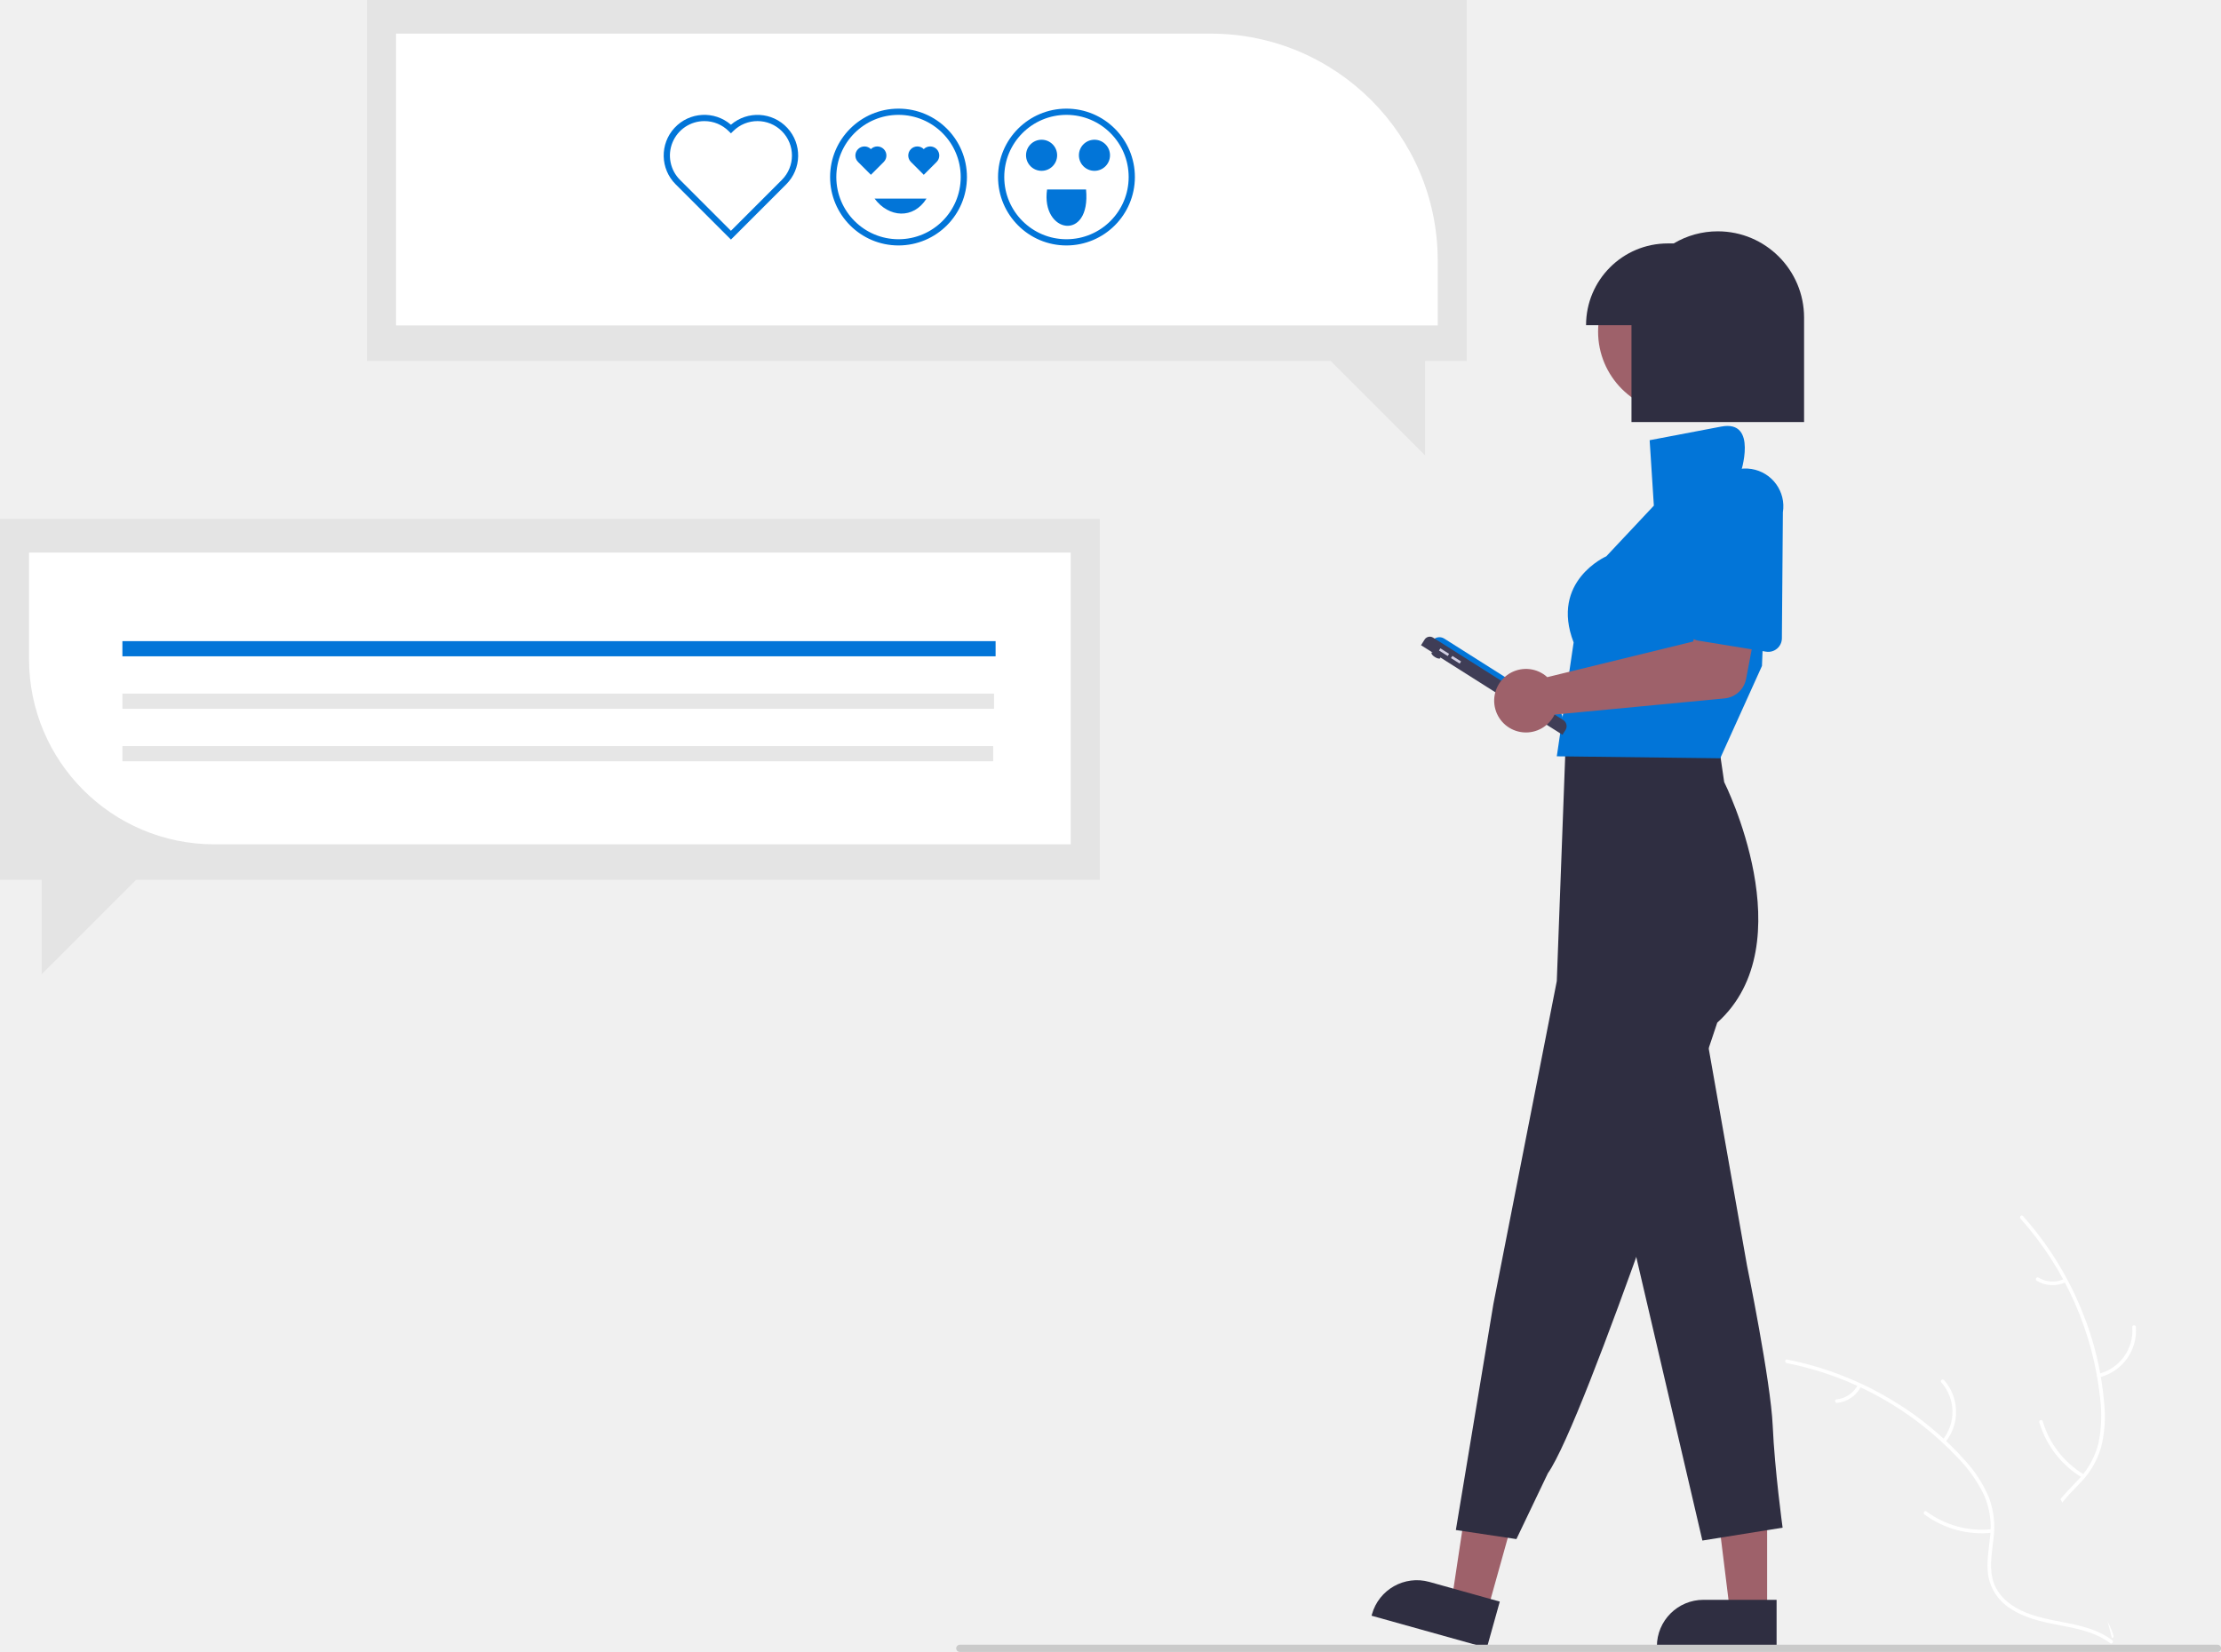
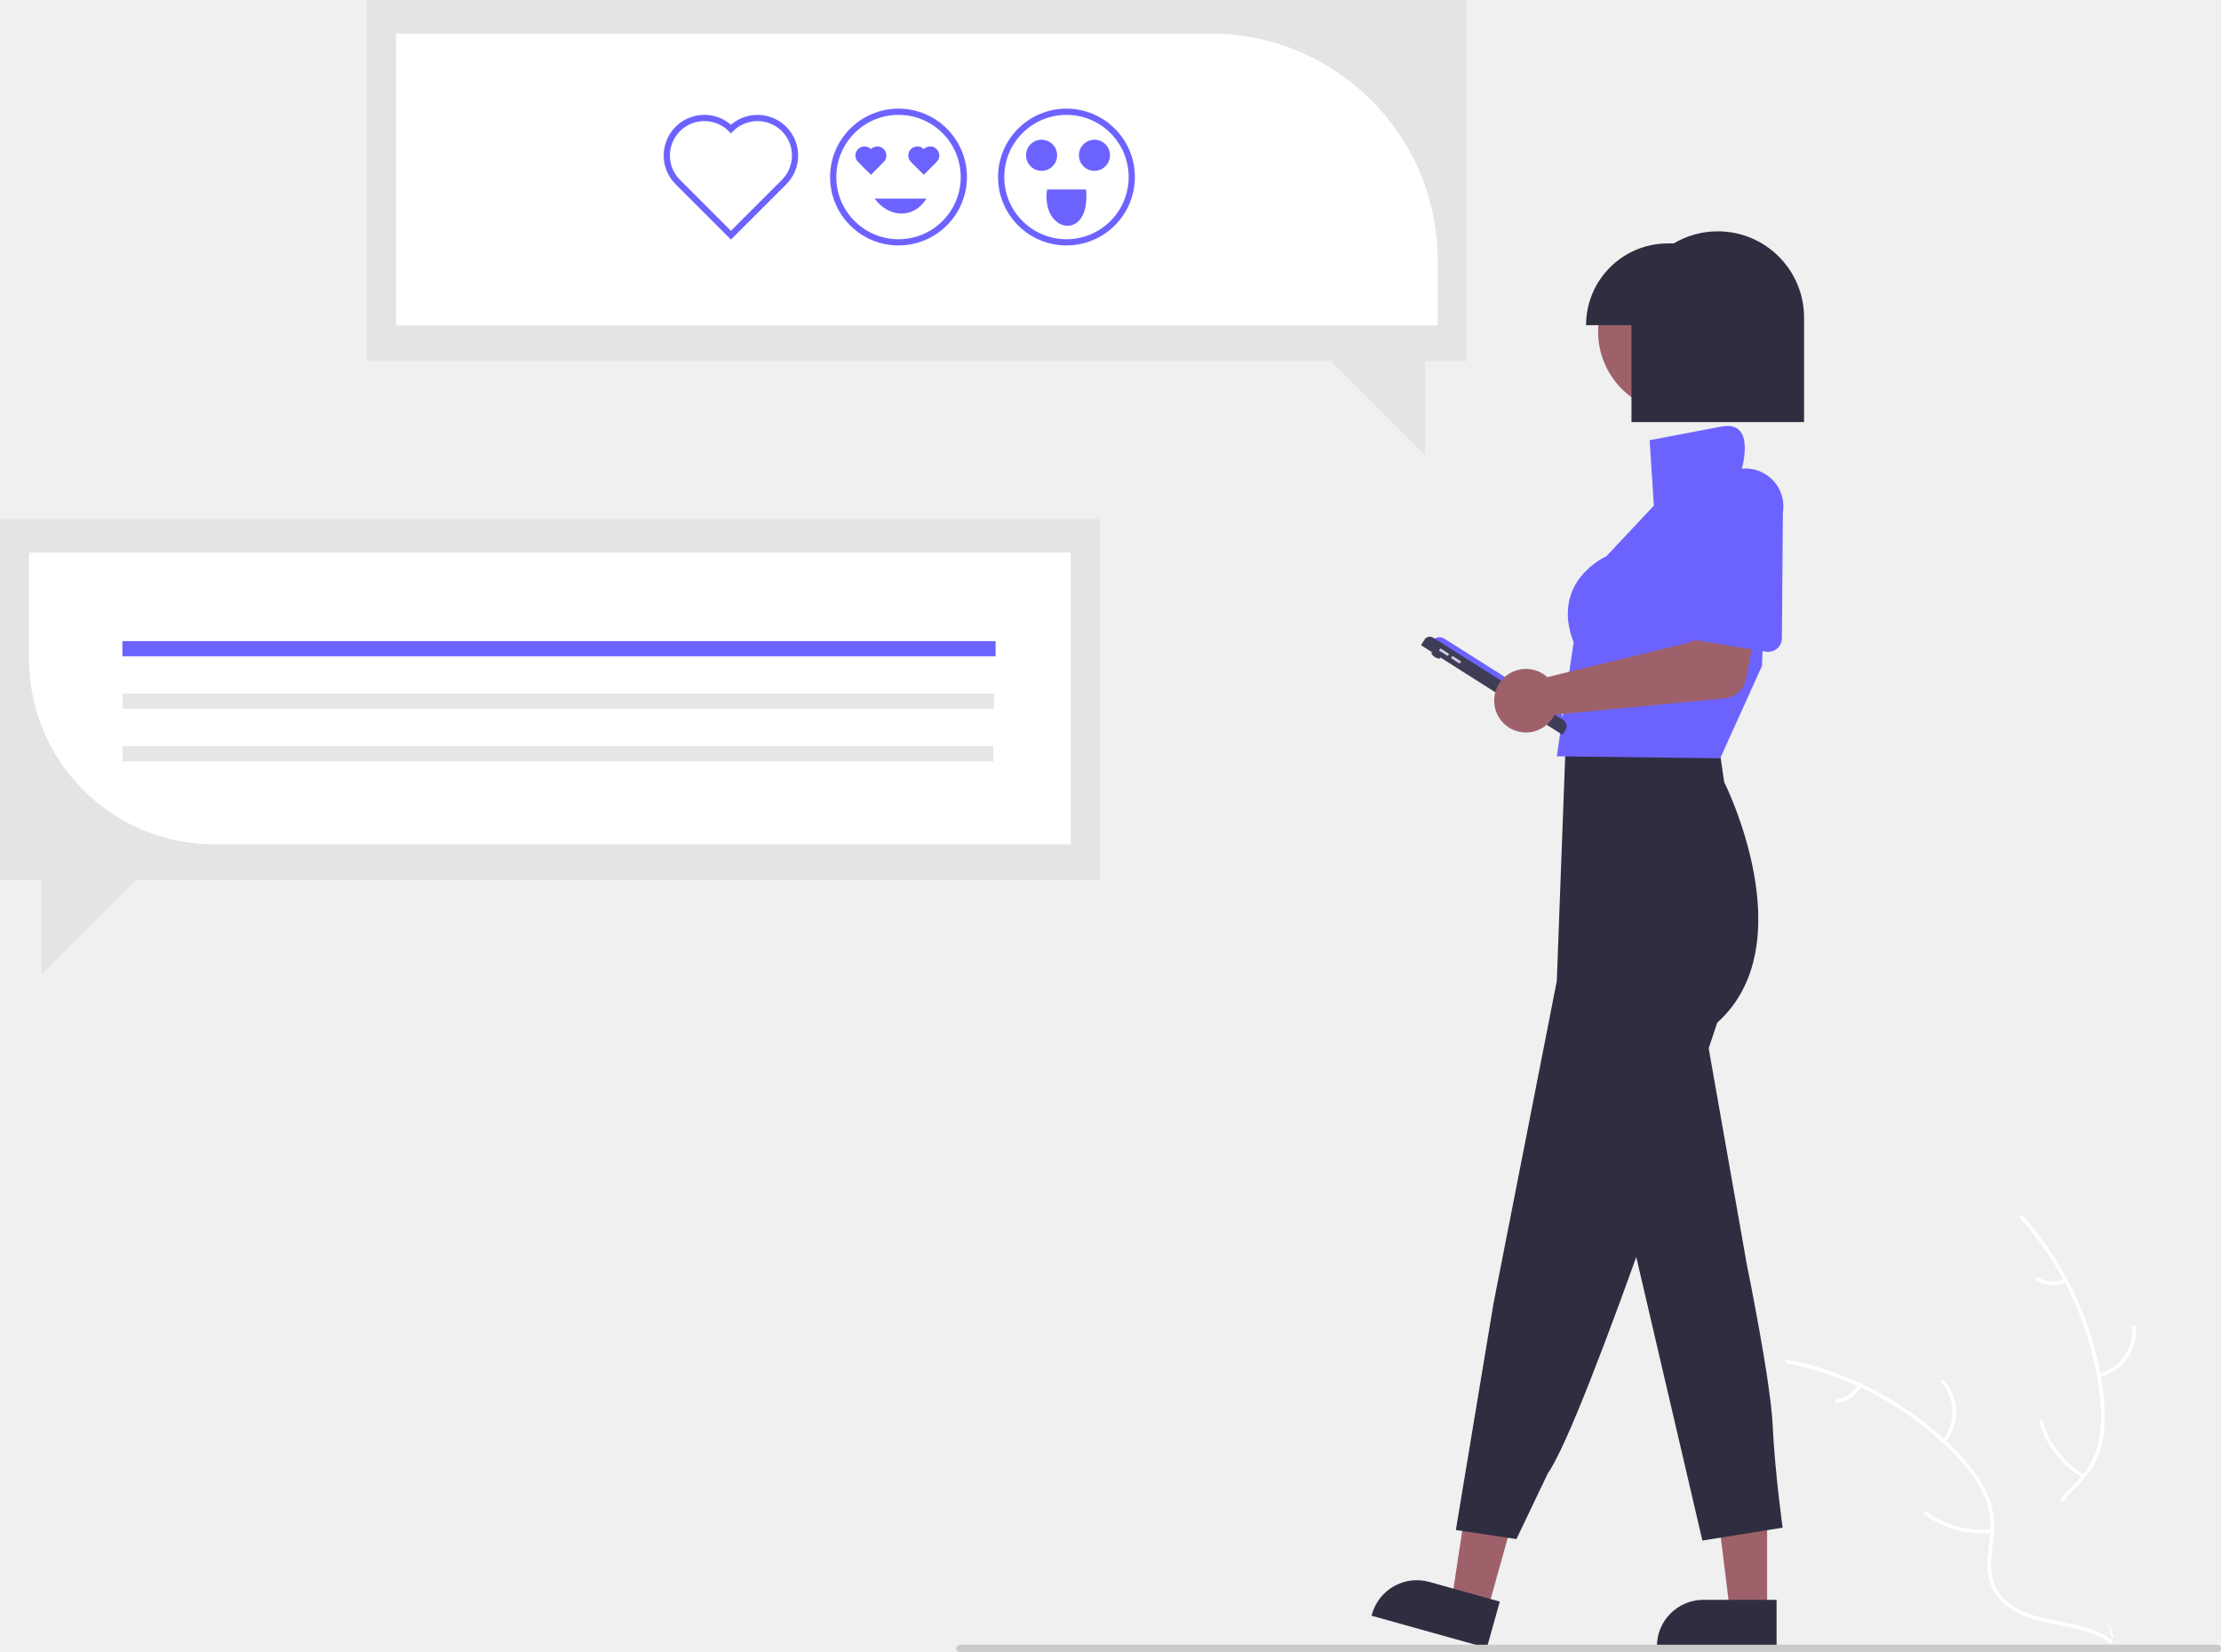
<svg xmlns="http://www.w3.org/2000/svg" id="a1e1570b-8396-4618-92f2-a997ce86d02e" data-name="Layer 1" width="733.483" height="545.691" viewBox="0 0 733.483 545.691">
  <path d="M946.085,640.863c-3.318-26.678-19.851-52.964-45.294-61.646a123.863,123.863,0,0,1-.006,85.04c-3.91,10.575-9.359,21.93-5.682,32.589,2.288,6.632,7.886,11.706,14.142,14.878,6.257,3.173,13.202,4.685,20.059,6.167l1.35,1.116C941.539,694.427,949.402,667.542,946.085,640.863Z" transform="translate(-233.2585 -177.1545)" fill="#f0f0f0" />
  <path d="M900.538,579.722a105.87,105.87,0,0,1,26.319,59.583,45.591,45.591,0,0,1-.519,14.275,26.149,26.149,0,0,1-6.503,12.128c-2.931,3.221-6.303,6.175-8.4,10.052a16.011,16.011,0,0,0-.782,13.071c1.852,5.311,5.501,9.64,9.218,13.749,4.126,4.563,8.484,9.236,10.238,15.285.213.733,1.337.36,1.125-.371-3.051-10.524-13.268-16.502-18.14-25.981-2.273-4.423-3.228-9.558-1.096-14.227,1.864-4.083,5.338-7.133,8.334-10.368a27.902,27.902,0,0,0,6.801-11.622,42.148,42.148,0,0,0,1.066-14.203,102.712,102.712,0,0,0-7.502-31.213A107.747,107.747,0,0,0,901.322,578.834c-.507-.567-1.287.325-.784.889Z" transform="translate(-233.2585 -177.1545)" fill="#fff" />
  <path d="M926.538,632.135a15.884,15.884,0,0,0,12.091-16.639c-.06-.76-1.244-.702-1.184.059a14.708,14.708,0,0,1-11.279,15.455c-.742.176-.366,1.3.371,1.125Z" transform="translate(-233.2585 -177.1545)" fill="#fff" />
  <path d="M921.536,664.272A30.615,30.615,0,0,1,907.865,646.64c-.215-.732-1.34-.36-1.125.371a31.844,31.844,0,0,0,14.264,18.319c.657.39,1.186-.671.533-1.058Z" transform="translate(-233.2585 -177.1545)" fill="#fff" />
  <path d="M914.957,599.626a8.991,8.991,0,0,1-8.52-.433c-.652-.398-1.18.663-.533,1.058a10.075,10.075,0,0,0,9.425.499.612.612,0,0,0,.377-.748.595.595,0,0,0-.748-.377Z" transform="translate(-233.2585 -177.1545)" fill="#fff" />
  <path d="M823.237,626.868c.4.26.8.52,1.2.79a118.407,118.407,0,0,1,15.14,11.82c.37.33.74.67,1.1,1.01a124.827,124.827,0,0,1,27.11,37.11,121.222,121.222,0,0,1,6.64,17.18c2.45,8.13,4.46,17.14,9.31,23.79a20.798,20.798,0,0,0,1.62,2h43.83c.1-.05.2-.09.3-.14l1.75.08c-.07-.31-.15-.63-.22-.94-.04-.18-.09-.36-.13-.54-.03-.12-.06-.24-.08-.35-.01-.04-.02-.08-.03-.11-.02-.11-.05-.21-.07-.31q-.66-2.685-1.36-5.37c0-.01,0-.01-.01-.02-3.59-13.63-8.35-27.08-15-39.38-.2-.37-.4-.75-.62-1.12a115.674,115.674,0,0,0-10.39-15.76,102.258,102.258,0,0,0-6.81-7.79,85.037,85.037,0,0,0-21.28-15.94c-15.72-8.3-33.92-11.48-50.72-6.41C824.087,626.598,823.667,626.728,823.237,626.868Z" transform="translate(-233.2585 -177.1545)" fill="#f0f0f0" />
  <path d="M823.335,627.424a105.87,105.87,0,0,1,56.888,31.728,45.591,45.591,0,0,1,8.181,11.71A26.148,26.148,0,0,1,890.513,684.462c-.401,4.336-1.314,8.725-.655,13.084a16.011,16.011,0,0,0,7.245,10.907c4.676,3.126,10.197,4.385,15.638,5.429,6.042,1.159,12.335,2.267,17.377,6.04.611.457,1.285-.517.675-.974-8.773-6.566-20.529-5.188-30.126-9.823-4.478-2.163-8.332-5.688-9.441-10.699-.97-4.382-.033-8.909.412-13.296a27.903,27.903,0,0,0-1.567-13.374,42.148,42.148,0,0,0-7.7-11.981A102.712,102.712,0,0,0,857.589,639.369a107.747,107.747,0,0,0-34.163-13.126c-.746-.148-.832,1.035-.091,1.182Z" transform="translate(-233.2585 -177.1545)" fill="#fff" />
  <path d="M875.651,653.62a15.884,15.884,0,0,0-.364-20.565c-.506-.57-1.416.189-.91.76a14.708,14.708,0,0,1,.299,19.13c-.486.587.491,1.259.974.675Z" transform="translate(-233.2585 -177.1545)" fill="#fff" />
  <path d="M891.006,682.29a30.615,30.615,0,0,1-21.531-5.847c-.613-.455-1.286.519-.675.974a31.844,31.844,0,0,0,22.418,6.039c.759-.084.543-1.25-.212-1.166Z" transform="translate(-233.2585 -177.1545)" fill="#fff" />
  <path d="M846.831,634.635a8.991,8.991,0,0,1-7.064,4.785c-.76.075-.543,1.24.212,1.166a10.075,10.075,0,0,0,7.826-5.276.612.612,0,0,0-.15-.824.595.595,0,0,0-.824.15Z" transform="translate(-233.2585 -177.1545)" fill="#fff" />
  <polygon points="121.202 0 484.397 0 484.397 119.231 470.64 119.231 470.64 150.414 439.456 119.231 121.202 119.231 121.202 0" fill="#e4e4e4" />
  <path d="M708.067,284.65H364.049V188.265h269.1a75.003,75.003,0,0,1,74.918,74.918Z" transform="translate(-233.2585 -177.1545)" fill="#fff" />
  <polygon points="363.195 171.414 0 171.414 0 290.644 13.757 290.644 13.757 321.828 44.941 290.644 363.195 290.644 363.195 171.414" fill="#e4e4e4" />
  <path d="M586.865,456.064H303.982a61.204,61.204,0,0,1-61.134-61.134V359.679H586.865Z" transform="translate(-233.2585 -177.1545)" fill="#fff" />
-   <rect x="40.424" y="211.79" width="288.371" height="5.012" fill="#0275d8" />
+   <rect x="40.424" y="211.79" width="288.371" height="5.012" fill="#6c63ff" />
  <rect x="40.424" y="229.128" width="287.85" height="5.012" fill="#e6e6e6" />
  <rect x="40.424" y="246.466" width="287.569" height="5.012" fill="#e6e6e6" />
-   <path d="M474.651,256.297l-18.268-18.268a13.431,13.431,0,0,1,18.268-19.67,13.432,13.432,0,0,1,18.269,19.67Zm-8.771-39.138a11.372,11.372,0,0,0-8.045,19.417l16.816,16.816L491.468,236.576a11.377,11.377,0,1,0-16.09-16.09l-.726.726-.726-.726a11.343,11.343,0,0,0-8.045-3.327Z" transform="translate(-233.2585 -177.1545)" fill="#0275d8" />
-   <path d="M538.332,226.409a3.001,3.001,0,0,0-4.245,4.244l0.0 0,4.244,4.244,4.244-4.244a3.001,3.001,0,1,0-4.244-4.245Z" transform="translate(-233.2585 -177.1545)" fill="#0275d8" />
-   <path d="M520.871,226.409a3.001,3.001,0,0,0-4.245,4.244l0.0 0,4.244,4.244,4.244-4.244a3.001,3.001,0,1,0-4.244-4.245Z" transform="translate(-233.2585 -177.1545)" fill="#0275d8" />
-   <path d="M529.993,258.235a22.596,22.596,0,1,1,22.596-22.596h0A22.622,22.622,0,0,1,529.993,258.235Zm0-43.138a20.542,20.542,0,1,0,20.542,20.542A20.542,20.542,0,0,0,529.993,215.097Z" transform="translate(-233.2585 -177.1545)" fill="#0275d8" />
-   <path d="M585.457,258.235a22.596,22.596,0,1,1,22.596-22.596h0A22.622,22.622,0,0,1,585.457,258.235Zm0-43.138a20.542,20.542,0,1,0,20.542,20.542A20.542,20.542,0,0,0,585.457,215.097Z" transform="translate(-233.2585 -177.1545)" fill="#0275d8" />
-   <circle cx="361.443" cy="51.294" r="5.136" fill="#0275d8" />
-   <circle cx="343.982" cy="51.294" r="5.136" fill="#0275d8" />
-   <path d="M579.055,239.747c-2.096,14.497,14.534,17.438,12.87-.001C592.024,239.735,579.725,239.756,579.055,239.747Z" transform="translate(-233.2585 -177.1545)" fill="#0275d8" />
-   <path d="M522.08,242.756c4.697,6.314,12.817,6.881,17.158,0Z" transform="translate(-233.2585 -177.1545)" fill="#0275d8" />
+   <path d="M474.651,256.297l-18.268-18.268a13.431,13.431,0,0,1,18.268-19.67,13.432,13.432,0,0,1,18.269,19.67Zm-8.771-39.138a11.372,11.372,0,0,0-8.045,19.417l16.816,16.816L491.468,236.576a11.377,11.377,0,1,0-16.09-16.09l-.726.726-.726-.726a11.343,11.343,0,0,0-8.045-3.327Z" transform="translate(-233.2585 -177.1545)" fill="#6c63ff" />
+   <path d="M538.332,226.409a3.001,3.001,0,0,0-4.245,4.244l0.0 0,4.244,4.244,4.244-4.244a3.001,3.001,0,1,0-4.244-4.245Z" transform="translate(-233.2585 -177.1545)" fill="#6c63ff" />
+   <path d="M520.871,226.409a3.001,3.001,0,0,0-4.245,4.244l0.0 0,4.244,4.244,4.244-4.244a3.001,3.001,0,1,0-4.244-4.245Z" transform="translate(-233.2585 -177.1545)" fill="#6c63ff" />
+   <path d="M529.993,258.235a22.596,22.596,0,1,1,22.596-22.596h0A22.622,22.622,0,0,1,529.993,258.235Zm0-43.138a20.542,20.542,0,1,0,20.542,20.542A20.542,20.542,0,0,0,529.993,215.097Z" transform="translate(-233.2585 -177.1545)" fill="#6c63ff" />
+   <path d="M585.457,258.235a22.596,22.596,0,1,1,22.596-22.596h0A22.622,22.622,0,0,1,585.457,258.235Zm0-43.138a20.542,20.542,0,1,0,20.542,20.542A20.542,20.542,0,0,0,585.457,215.097Z" transform="translate(-233.2585 -177.1545)" fill="#6c63ff" />
+   <circle cx="361.443" cy="51.294" r="5.136" fill="#6c63ff" />
+   <circle cx="343.982" cy="51.294" r="5.136" fill="#6c63ff" />
+   <path d="M579.055,239.747c-2.096,14.497,14.534,17.438,12.87-.001C592.024,239.735,579.725,239.756,579.055,239.747Z" transform="translate(-233.2585 -177.1545)" fill="#6c63ff" />
+   <path d="M522.08,242.756c4.697,6.314,12.817,6.881,17.158,0Z" transform="translate(-233.2585 -177.1545)" fill="#6c63ff" />
  <polygon points="583.591 532.478 571.331 532.478 565.499 485.19 583.593 485.19 583.591 532.478" fill="#9e616a" />
  <path d="M819.976,721.517l-39.531-.001v-.5A15.387,15.387,0,0,1,795.832,705.629h.001l24.144.001Z" transform="translate(-233.2585 -177.1545)" fill="#2f2e41" />
  <polygon points="491.214 532.075 479.406 528.776 486.513 481.663 503.94 486.532 491.214 532.075" fill="#9e616a" />
  <path d="M724.286,721.517,686.213,710.878l.135-.482a15.387,15.387,0,0,1,18.959-10.678l.001 0,23.253,6.498Z" transform="translate(-233.2585 -177.1545)" fill="#2f2e41" />
  <circle cx="554.587" cy="109.533" r="26.821" fill="#9e616a" />
  <path d="M800.541,420.937l2.126,14.555s26.821,53.315-2.29,79.481c0,0-43.502,131.188-55.931,148.85L734.053,685.568l-20-3,12.403-74.676,20.933-106.657,3.107-83.243S796.289,414.722,800.541,420.937Z" transform="translate(-233.2585 -177.1545)" fill="#2f2e41" />
  <path d="M795.471,511.684l14.719,83.434s7.85,38.269,8.504,52.988,3.271,33.69,3.271,33.69l-26.494,4.252L769.304,573.83Z" transform="translate(-233.2585 -177.1545)" fill="#2f2e41" />
-   <path d="M817.053,348.568l-1.905,48.567L805.087,419.39l-3.729,8.252-53.969-.654,5.56-37.615c-7.85-20.279,10.794-28.456,10.794-28.456l15.7-16.73-1.39-21.618,23.632-4.5c12.298-2.342,6.368,15.5,6.368,15.5C824.408,331.933,817.053,348.568,817.053,348.568Z" transform="translate(-233.2585 -177.1545)" fill="#0275d8" />
+   <path d="M817.053,348.568l-1.905,48.567L805.087,419.39l-3.729,8.252-53.969-.654,5.56-37.615c-7.85-20.279,10.794-28.456,10.794-28.456l15.7-16.73-1.39-21.618,23.632-4.5c12.298-2.342,6.368,15.5,6.368,15.5C824.408,331.933,817.053,348.568,817.053,348.568Z" transform="translate(-233.2585 -177.1545)" fill="#6c63ff" />
  <ellipse cx="707.466" cy="393.658" rx="0.638" ry="1.702" transform="translate(-236.8701 603.5994) rotate(-57.656)" fill="#3f3d56" />
-   <path d="M706.117,389.028h0a2.978,2.978,0,0,1,4.109-.923l0,0,37.735,23.896A2.978,2.978,0,0,1,748.883,416.11h0L706.117,389.028Z" transform="translate(-233.2585 -177.1545)" fill="#0275d8" />
+   <path d="M706.117,389.028h0a2.978,2.978,0,0,1,4.109-.923l0,0,37.735,23.896A2.978,2.978,0,0,1,748.883,416.11h0L706.117,389.028Z" transform="translate(-233.2585 -177.1545)" fill="#6c63ff" />
  <path d="M702.548,390.292l1.187-1.875a2.035,2.035,0,0,1,2.808-.63h0l42.965,27.207a2.41,2.41,0,0,1,.747,3.325l-.986,1.558h0l-46.72-29.585Z" transform="translate(-233.2585 -177.1545)" fill="#3f3d56" />
  <rect x="709.73" y="390.89" width="0.851" height="3.403" transform="translate(-234.7187 605.3756) rotate(-57.656)" fill="#d0cde1" />
  <rect x="713.683" y="393.393" width="0.851" height="3.403" transform="translate(-234.9955 609.8795) rotate(-57.656)" fill="#d0cde1" />
  <path d="M742.935,399.822a10.527,10.527,0,0,1,1.306,1.02L792.417,389.067l3.393-11.56,18.116,2.84-4.018,21.049a8,8,0,0,1-7.099,6.464l-56.167,5.354a10.497,10.497,0,1,1-3.707-13.392Z" transform="translate(-233.2585 -177.1545)" fill="#9e616a" />
-   <path d="M790.957,386.677a4.495,4.495,0,0,1-.451-3.72l6.867-40.516a12.497,12.497,0,0,1,24.681,3.95l-.33,41.656a4.5,4.5,0,0,1-5.224,4.376l-22.431-3.657A4.495,4.495,0,0,1,790.957,386.677Z" transform="translate(-233.2585 -177.1545)" fill="#0275d8" />
+   <path d="M790.957,386.677a4.495,4.495,0,0,1-.451-3.72l6.867-40.516a12.497,12.497,0,0,1,24.681,3.95l-.33,41.656a4.5,4.5,0,0,1-5.224,4.376l-22.431-3.657A4.495,4.495,0,0,1,790.957,386.677Z" transform="translate(-233.2585 -177.1545)" fill="#6c63ff" />
  <path d="M800.553,253.568h-0a28.361,28.361,0,0,0-14.559,4h-1.941a27,27,0,0,0-27,27h15v32h57v-34.5A28.5,28.5,0,0,0,800.553,253.568Z" transform="translate(-233.2585 -177.1545)" fill="#2f2e41" />
  <path d="M965.551,722.846H550.257a1.191,1.191,0,1,1,0-2.381h415.294a1.191,1.191,0,1,1,0,2.381Z" transform="translate(-233.2585 -177.1545)" fill="#cacaca" />
</svg>
